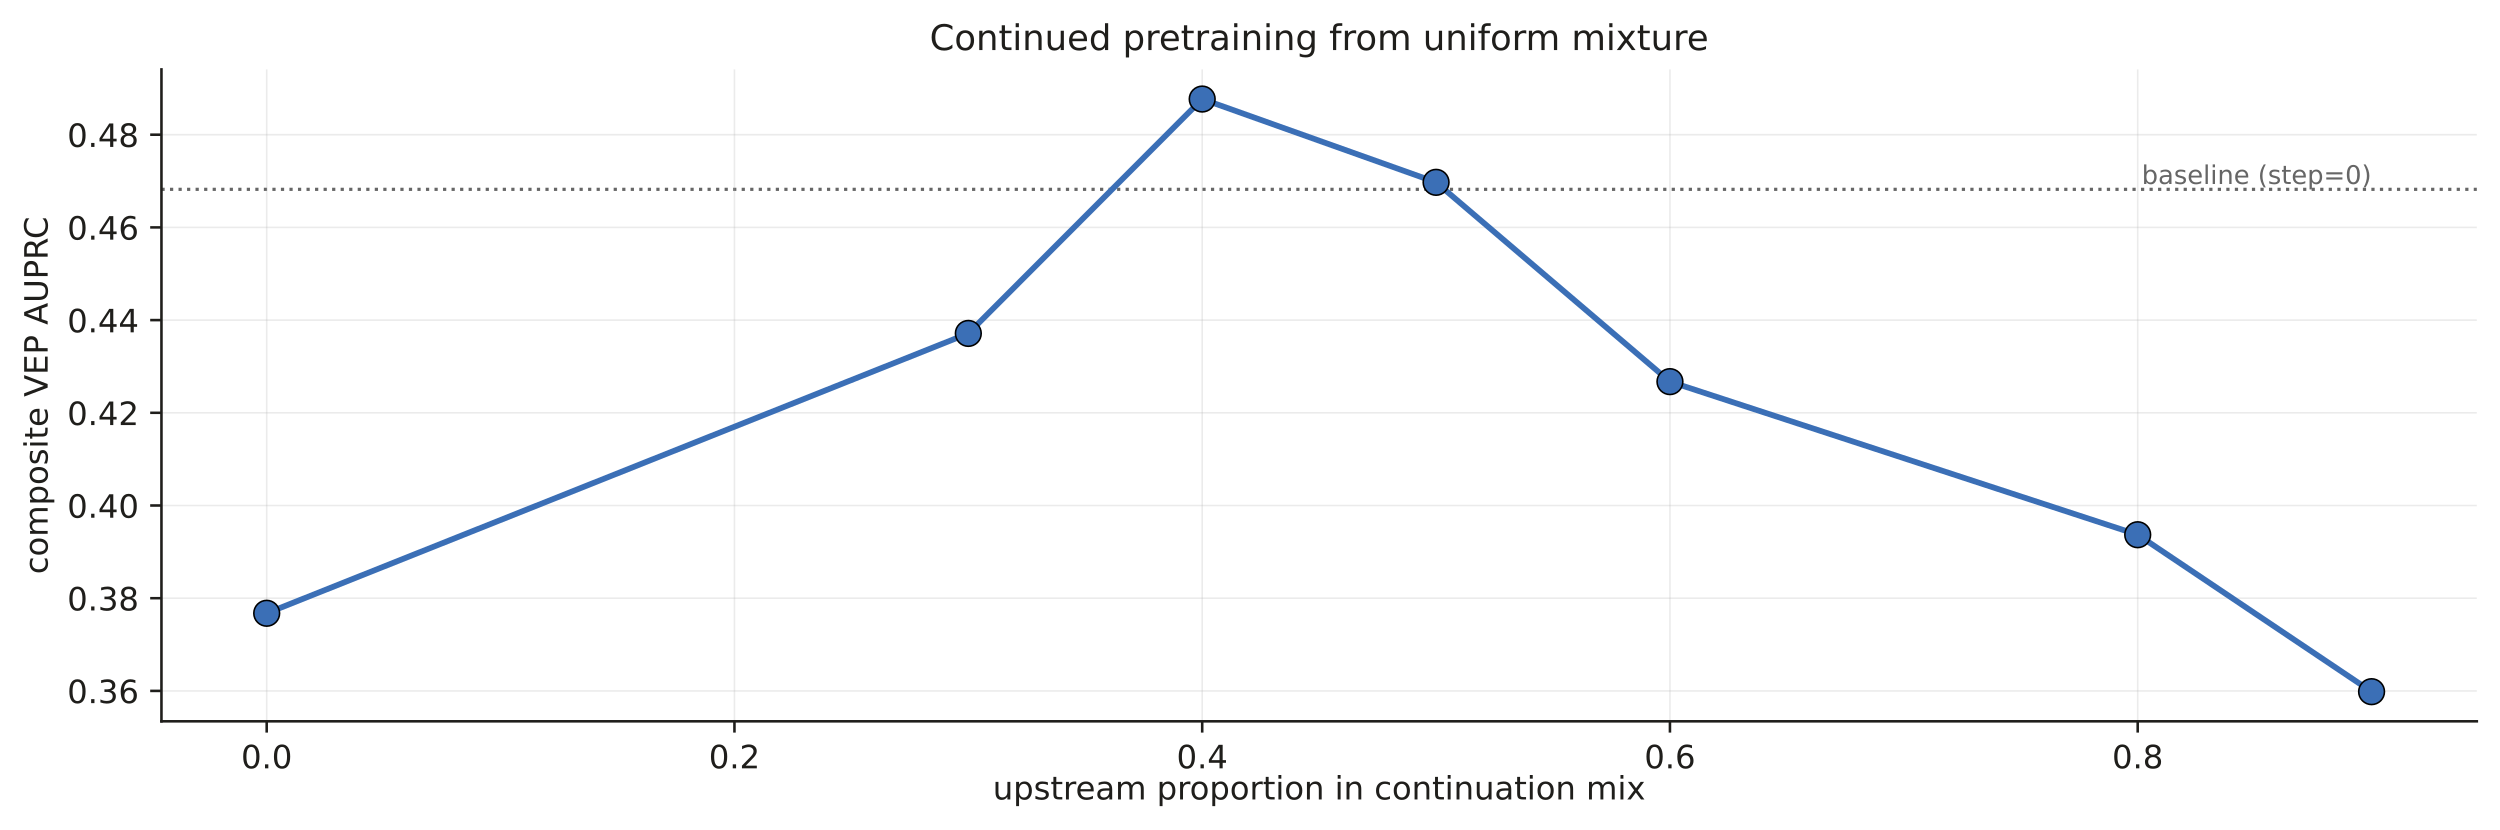
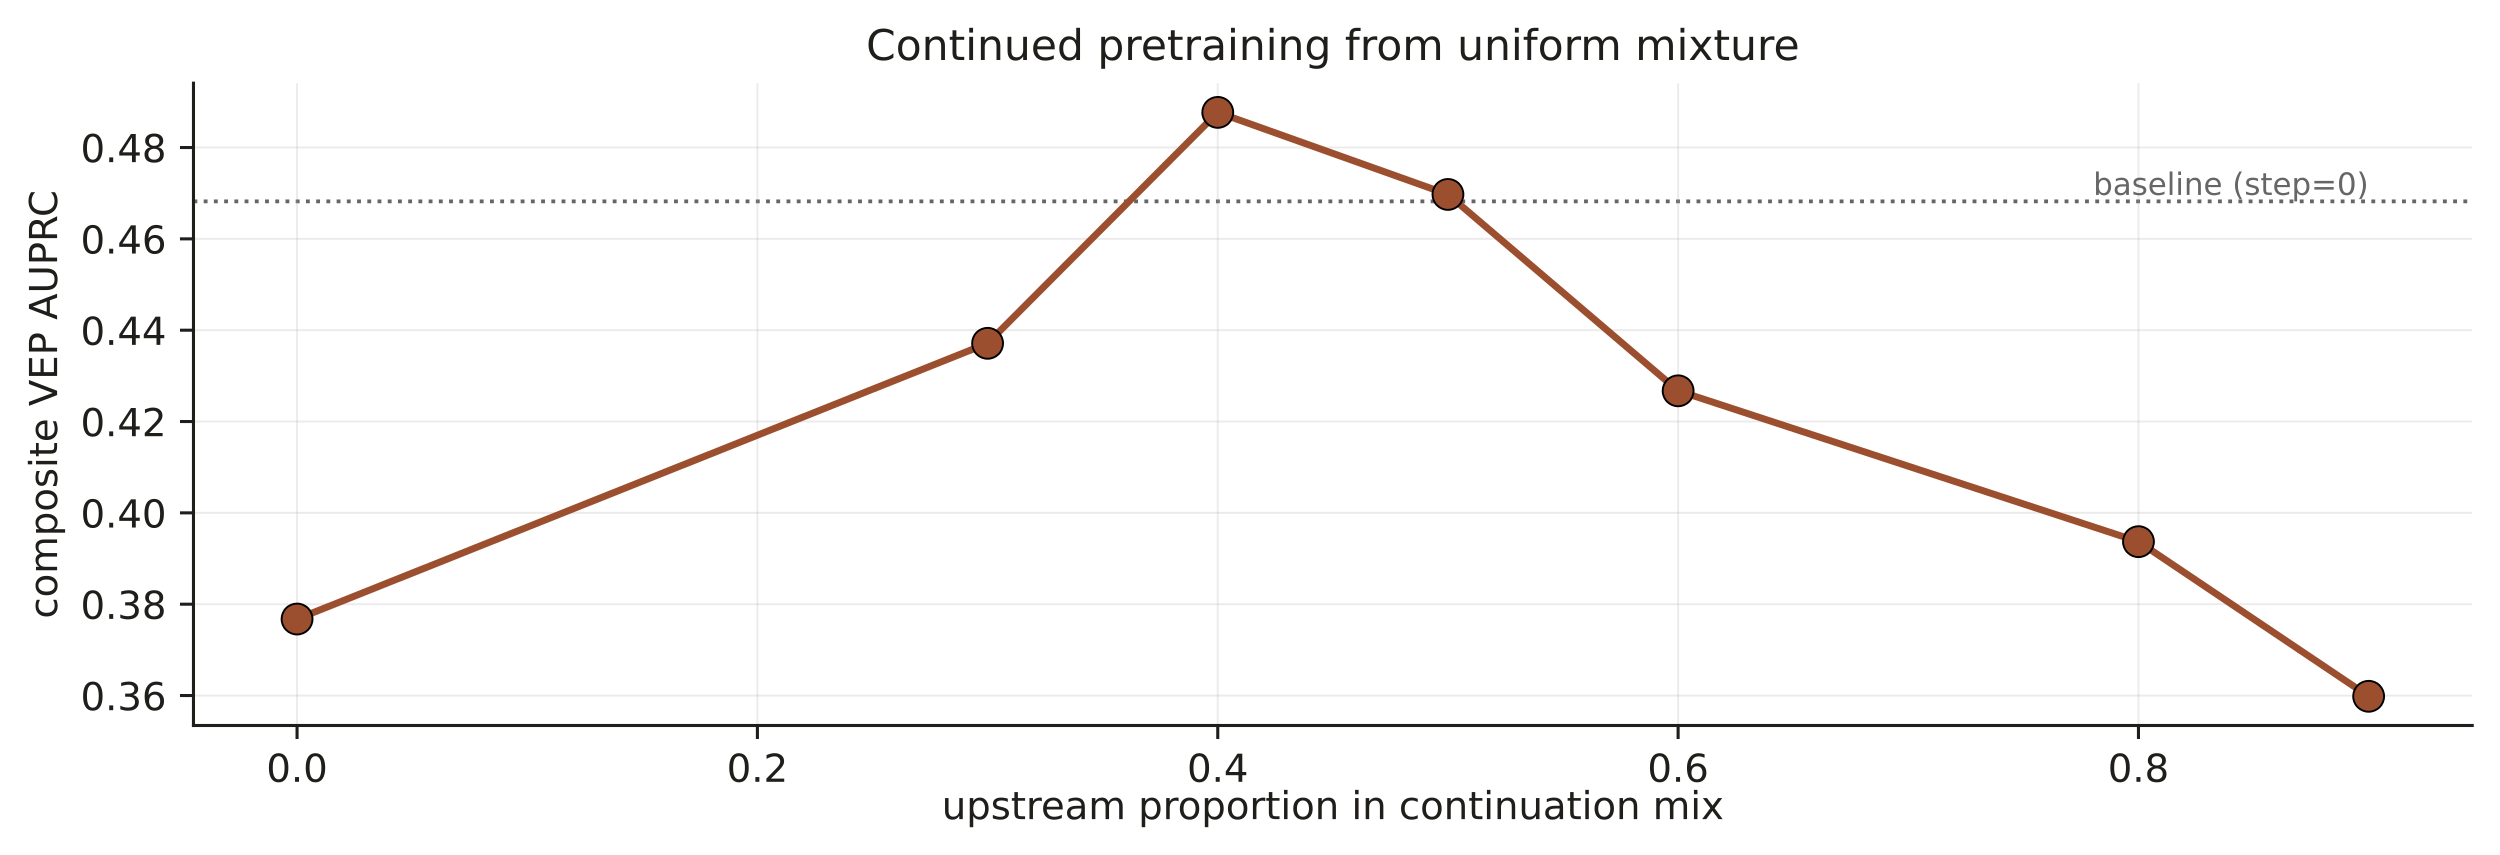
- <svg xmlns="http://www.w3.org/2000/svg" xmlns:xlink="http://www.w3.org/1999/xlink" width="776.444pt" height="257.579pt" viewBox="0 0 776.444 257.579" version="1.1">
+ <svg xmlns="http://www.w3.org/2000/svg" xmlns:xlink="http://www.w3.org/1999/xlink" width="647.938pt" height="221.585pt" viewBox="0 0 647.938 221.585" version="1.1">
  <defs>
    <style type="text/css">*{stroke-linejoin: round; stroke-linecap: butt}</style>
  </defs>
  <g id="figure_1">
    <g id="patch_1">
-       <path d="M 0 257.579  L 776.444 257.579  L 776.444 0  L 0 0  L 0 257.579  z " style="fill: none" />
+       <path d="M 0 221.585  L 647.938 221.585  L 647.938 0  L 0 0  L 0 221.585  z " style="fill: none" />
    </g>
    <g id="axes_1">
      <g id="patch_2">
-         <path d="M 50.144 224.022  L 769.244 224.022  L 769.244 21.558  L 50.144 21.558  L 50.144 224.022  z " style="fill: none" />
+         <path d="M 50.144 188.029  L 640.738 188.029  L 640.738 21.558  L 50.144 21.558  L 50.144 188.029  z " style="fill: none" />
      </g>
      <g id="line2d_1">
-         <path d="M 50.144 58.81  L 769.244 58.81  " clip-path="url(#pb565b9f259)" style="fill: none; stroke-dasharray: 1,1.65; stroke-dashoffset: 0; stroke: #666666" />
+         <path d="M 50.144 52.188  L 640.738 52.188  " clip-path="url(#p32fe8d7439)" style="fill: none; stroke-dasharray: 1,1.65; stroke-dashoffset: 0; stroke: #666666" />
      </g>
      <g id="matplotlib.axis_1">
        <g id="xtick_1">
          <g id="line2d_2">
-             <path d="M 82.83 224.022  L 82.83 21.558  " clip-path="url(#pb565b9f259)" style="fill: none; stroke: #b0b0b0; stroke-opacity: 0.25; stroke-width: 0.5; stroke-linecap: square" />
+             <path d="M 76.989 188.029  L 76.989 21.558  " clip-path="url(#p32fe8d7439)" style="fill: none; stroke: #b0b0b0; stroke-opacity: 0.25; stroke-width: 0.5; stroke-linecap: square" />
          </g>
          <g id="line2d_3">
            <defs>
-               <path id="m74d2e5edd4" d="M 0 0  L 0 3.5  " style="stroke: #1f1e1b; stroke-width: 0.8" />
+               <path id="m47db26aa0d" d="M 0 0  L 0 3.5  " style="stroke: #1f1e1b; stroke-width: 0.8" />
            </defs>
            <g>
-               <use xlink:href="#m74d2e5edd4" x="82.83" y="224.022" style="fill: #1f1e1b; stroke: #1f1e1b; stroke-width: 0.8" />
+               <use xlink:href="#m47db26aa0d" x="76.989" y="188.029" style="fill: #1f1e1b; stroke: #1f1e1b; stroke-width: 0.8" />
            </g>
          </g>
          <g id="text_1">
-             <text style="font-size: 10px; font-family: 'DejaVu Sans', 'Bitstream Vera Sans', 'Computer Modern Sans Serif', 'Lucida Grande', 'Verdana', 'Geneva', 'Lucid', 'Arial', 'Helvetica', 'Avant Garde', sans-serif; text-anchor: middle; fill: #1f1e1b" x="82.83" y="238.621" transform="rotate(-0 82.83011 238.6207)">0.0</text>
+             <text style="font-size: 10px; font-family: 'DejaVu Sans', 'Bitstream Vera Sans', 'Computer Modern Sans Serif', 'Lucida Grande', 'Verdana', 'Geneva', 'Lucid', 'Arial', 'Helvetica', 'Avant Garde', sans-serif; text-anchor: middle; fill: #1f1e1b" x="76.989" y="202.627" transform="rotate(-0 76.98894 202.6271)">0.0</text>
          </g>
        </g>
        <g id="xtick_2">
          <g id="line2d_4">
-             <path d="M 228.103 224.022  L 228.103 21.558  " clip-path="url(#pb565b9f259)" style="fill: none; stroke: #b0b0b0; stroke-opacity: 0.25; stroke-width: 0.5; stroke-linecap: square" />
+             <path d="M 196.301 188.029  L 196.301 21.558  " clip-path="url(#p32fe8d7439)" style="fill: none; stroke: #b0b0b0; stroke-opacity: 0.25; stroke-width: 0.5; stroke-linecap: square" />
          </g>
          <g id="line2d_5">
            <g>
-               <use xlink:href="#m74d2e5edd4" x="228.103" y="224.022" style="fill: #1f1e1b; stroke: #1f1e1b; stroke-width: 0.8" />
+               <use xlink:href="#m47db26aa0d" x="196.301" y="188.029" style="fill: #1f1e1b; stroke: #1f1e1b; stroke-width: 0.8" />
            </g>
          </g>
          <g id="text_2">
-             <text style="font-size: 10px; font-family: 'DejaVu Sans', 'Bitstream Vera Sans', 'Computer Modern Sans Serif', 'Lucida Grande', 'Verdana', 'Geneva', 'Lucid', 'Arial', 'Helvetica', 'Avant Garde', sans-serif; text-anchor: middle; fill: #1f1e1b" x="228.103" y="238.621" transform="rotate(-0 228.1028 238.6207)">0.2</text>
+             <text style="font-size: 10px; font-family: 'DejaVu Sans', 'Bitstream Vera Sans', 'Computer Modern Sans Serif', 'Lucida Grande', 'Verdana', 'Geneva', 'Lucid', 'Arial', 'Helvetica', 'Avant Garde', sans-serif; text-anchor: middle; fill: #1f1e1b" x="196.301" y="202.627" transform="rotate(-0 196.3009 202.6271)">0.2</text>
          </g>
        </g>
        <g id="xtick_3">
          <g id="line2d_6">
-             <path d="M 373.376 224.022  L 373.376 21.558  " clip-path="url(#pb565b9f259)" style="fill: none; stroke: #b0b0b0; stroke-opacity: 0.25; stroke-width: 0.5; stroke-linecap: square" />
+             <path d="M 315.613 188.029  L 315.613 21.558  " clip-path="url(#p32fe8d7439)" style="fill: none; stroke: #b0b0b0; stroke-opacity: 0.25; stroke-width: 0.5; stroke-linecap: square" />
          </g>
          <g id="line2d_7">
            <g>
-               <use xlink:href="#m74d2e5edd4" x="373.376" y="224.022" style="fill: #1f1e1b; stroke: #1f1e1b; stroke-width: 0.8" />
+               <use xlink:href="#m47db26aa0d" x="315.613" y="188.029" style="fill: #1f1e1b; stroke: #1f1e1b; stroke-width: 0.8" />
            </g>
          </g>
          <g id="text_3">
-             <text style="font-size: 10px; font-family: 'DejaVu Sans', 'Bitstream Vera Sans', 'Computer Modern Sans Serif', 'Lucida Grande', 'Verdana', 'Geneva', 'Lucid', 'Arial', 'Helvetica', 'Avant Garde', sans-serif; text-anchor: middle; fill: #1f1e1b" x="373.376" y="238.621" transform="rotate(-0 373.3756 238.6207)">0.4</text>
+             <text style="font-size: 10px; font-family: 'DejaVu Sans', 'Bitstream Vera Sans', 'Computer Modern Sans Serif', 'Lucida Grande', 'Verdana', 'Geneva', 'Lucid', 'Arial', 'Helvetica', 'Avant Garde', sans-serif; text-anchor: middle; fill: #1f1e1b" x="315.613" y="202.627" transform="rotate(-0 315.6128 202.6271)">0.4</text>
          </g>
        </g>
        <g id="xtick_4">
          <g id="line2d_8">
-             <path d="M 518.648 224.022  L 518.648 21.558  " clip-path="url(#pb565b9f259)" style="fill: none; stroke: #b0b0b0; stroke-opacity: 0.25; stroke-width: 0.5; stroke-linecap: square" />
+             <path d="M 434.925 188.029  L 434.925 21.558  " clip-path="url(#p32fe8d7439)" style="fill: none; stroke: #b0b0b0; stroke-opacity: 0.25; stroke-width: 0.5; stroke-linecap: square" />
          </g>
          <g id="line2d_9">
            <g>
-               <use xlink:href="#m74d2e5edd4" x="518.648" y="224.022" style="fill: #1f1e1b; stroke: #1f1e1b; stroke-width: 0.8" />
+               <use xlink:href="#m47db26aa0d" x="434.925" y="188.029" style="fill: #1f1e1b; stroke: #1f1e1b; stroke-width: 0.8" />
            </g>
          </g>
          <g id="text_4">
-             <text style="font-size: 10px; font-family: 'DejaVu Sans', 'Bitstream Vera Sans', 'Computer Modern Sans Serif', 'Lucida Grande', 'Verdana', 'Geneva', 'Lucid', 'Arial', 'Helvetica', 'Avant Garde', sans-serif; text-anchor: middle; fill: #1f1e1b" x="518.648" y="238.621" transform="rotate(-0 518.6483 238.6207)">0.6</text>
+             <text style="font-size: 10px; font-family: 'DejaVu Sans', 'Bitstream Vera Sans', 'Computer Modern Sans Serif', 'Lucida Grande', 'Verdana', 'Geneva', 'Lucid', 'Arial', 'Helvetica', 'Avant Garde', sans-serif; text-anchor: middle; fill: #1f1e1b" x="434.925" y="202.627" transform="rotate(-0 434.9248 202.6271)">0.6</text>
          </g>
        </g>
        <g id="xtick_5">
          <g id="line2d_10">
-             <path d="M 663.921 224.022  L 663.921 21.558  " clip-path="url(#pb565b9f259)" style="fill: none; stroke: #b0b0b0; stroke-opacity: 0.25; stroke-width: 0.5; stroke-linecap: square" />
+             <path d="M 554.237 188.029  L 554.237 21.558  " clip-path="url(#p32fe8d7439)" style="fill: none; stroke: #b0b0b0; stroke-opacity: 0.25; stroke-width: 0.5; stroke-linecap: square" />
          </g>
          <g id="line2d_11">
            <g>
-               <use xlink:href="#m74d2e5edd4" x="663.921" y="224.022" style="fill: #1f1e1b; stroke: #1f1e1b; stroke-width: 0.8" />
+               <use xlink:href="#m47db26aa0d" x="554.237" y="188.029" style="fill: #1f1e1b; stroke: #1f1e1b; stroke-width: 0.8" />
            </g>
          </g>
          <g id="text_5">
-             <text style="font-size: 10px; font-family: 'DejaVu Sans', 'Bitstream Vera Sans', 'Computer Modern Sans Serif', 'Lucida Grande', 'Verdana', 'Geneva', 'Lucid', 'Arial', 'Helvetica', 'Avant Garde', sans-serif; text-anchor: middle; fill: #1f1e1b" x="663.921" y="238.621" transform="rotate(-0 663.921 238.6207)">0.8</text>
+             <text style="font-size: 10px; font-family: 'DejaVu Sans', 'Bitstream Vera Sans', 'Computer Modern Sans Serif', 'Lucida Grande', 'Verdana', 'Geneva', 'Lucid', 'Arial', 'Helvetica', 'Avant Garde', sans-serif; text-anchor: middle; fill: #1f1e1b" x="554.237" y="202.627" transform="rotate(-0 554.2368 202.6271)">0.8</text>
          </g>
        </g>
        <g id="text_6">
-           <text style="font-size: 10px; font-family: 'DejaVu Sans', 'Bitstream Vera Sans', 'Computer Modern Sans Serif', 'Lucida Grande', 'Verdana', 'Geneva', 'Lucid', 'Arial', 'Helvetica', 'Avant Garde', sans-serif; text-anchor: middle; fill: #1f1e1b" x="409.694" y="248.299" transform="rotate(-0 409.6938 248.2988)">upstream proportion in continuation mix</text>
+           <text style="font-size: 10px; font-family: 'DejaVu Sans', 'Bitstream Vera Sans', 'Computer Modern Sans Serif', 'Lucida Grande', 'Verdana', 'Geneva', 'Lucid', 'Arial', 'Helvetica', 'Avant Garde', sans-serif; text-anchor: middle; fill: #1f1e1b" x="345.441" y="212.305" transform="rotate(-0 345.4408 212.3052)">upstream proportion in continuation mix</text>
        </g>
      </g>
      <g id="matplotlib.axis_2">
        <g id="ytick_1">
          <g id="line2d_12">
-             <path d="M 50.144 214.581  L 769.244 214.581  " clip-path="url(#pb565b9f259)" style="fill: none; stroke: #b0b0b0; stroke-opacity: 0.25; stroke-width: 0.5; stroke-linecap: square" />
+             <path d="M 50.144 180.266  L 640.738 180.266  " clip-path="url(#p32fe8d7439)" style="fill: none; stroke: #b0b0b0; stroke-opacity: 0.25; stroke-width: 0.5; stroke-linecap: square" />
          </g>
          <g id="line2d_13">
            <defs>
-               <path id="m5940deb878" d="M 0 0  L -3.5 0  " style="stroke: #1f1e1b; stroke-width: 0.8" />
+               <path id="m331ac80907" d="M 0 0  L -3.5 0  " style="stroke: #1f1e1b; stroke-width: 0.8" />
            </defs>
            <g>
-               <use xlink:href="#m5940deb878" x="50.144" y="214.581" style="fill: #1f1e1b; stroke: #1f1e1b; stroke-width: 0.8" />
+               <use xlink:href="#m331ac80907" x="50.144" y="180.266" style="fill: #1f1e1b; stroke: #1f1e1b; stroke-width: 0.8" />
            </g>
          </g>
          <g id="text_7">
-             <text style="font-size: 10px; font-family: 'DejaVu Sans', 'Bitstream Vera Sans', 'Computer Modern Sans Serif', 'Lucida Grande', 'Verdana', 'Geneva', 'Lucid', 'Arial', 'Helvetica', 'Avant Garde', sans-serif; text-anchor: end; fill: #1f1e1b" x="43.144" y="218.38" transform="rotate(-0 43.14375 218.38)">0.36</text>
+             <text style="font-size: 10px; font-family: 'DejaVu Sans', 'Bitstream Vera Sans', 'Computer Modern Sans Serif', 'Lucida Grande', 'Verdana', 'Geneva', 'Lucid', 'Arial', 'Helvetica', 'Avant Garde', sans-serif; text-anchor: end; fill: #1f1e1b" x="43.144" y="184.065" transform="rotate(-0 43.14375 184.0649)">0.36</text>
          </g>
        </g>
        <g id="ytick_2">
          <g id="line2d_14">
-             <path d="M 50.144 185.79  L 769.244 185.79  " clip-path="url(#pb565b9f259)" style="fill: none; stroke: #b0b0b0; stroke-opacity: 0.25; stroke-width: 0.5; stroke-linecap: square" />
+             <path d="M 50.144 156.593  L 640.738 156.593  " clip-path="url(#p32fe8d7439)" style="fill: none; stroke: #b0b0b0; stroke-opacity: 0.25; stroke-width: 0.5; stroke-linecap: square" />
          </g>
          <g id="line2d_15">
            <g>
-               <use xlink:href="#m5940deb878" x="50.144" y="185.79" style="fill: #1f1e1b; stroke: #1f1e1b; stroke-width: 0.8" />
+               <use xlink:href="#m331ac80907" x="50.144" y="156.593" style="fill: #1f1e1b; stroke: #1f1e1b; stroke-width: 0.8" />
            </g>
          </g>
          <g id="text_8">
-             <text style="font-size: 10px; font-family: 'DejaVu Sans', 'Bitstream Vera Sans', 'Computer Modern Sans Serif', 'Lucida Grande', 'Verdana', 'Geneva', 'Lucid', 'Arial', 'Helvetica', 'Avant Garde', sans-serif; text-anchor: end; fill: #1f1e1b" x="43.144" y="189.589" transform="rotate(-0 43.14375 189.5892)">0.38</text>
+             <text style="font-size: 10px; font-family: 'DejaVu Sans', 'Bitstream Vera Sans', 'Computer Modern Sans Serif', 'Lucida Grande', 'Verdana', 'Geneva', 'Lucid', 'Arial', 'Helvetica', 'Avant Garde', sans-serif; text-anchor: end; fill: #1f1e1b" x="43.144" y="160.392" transform="rotate(-0 43.14375 160.3924)">0.38</text>
          </g>
        </g>
        <g id="ytick_3">
          <g id="line2d_16">
-             <path d="M 50.144 156.999  L 769.244 156.999  " clip-path="url(#pb565b9f259)" style="fill: none; stroke: #b0b0b0; stroke-opacity: 0.25; stroke-width: 0.5; stroke-linecap: square" />
+             <path d="M 50.144 132.921  L 640.738 132.921  " clip-path="url(#p32fe8d7439)" style="fill: none; stroke: #b0b0b0; stroke-opacity: 0.25; stroke-width: 0.5; stroke-linecap: square" />
          </g>
          <g id="line2d_17">
            <g>
-               <use xlink:href="#m5940deb878" x="50.144" y="156.999" style="fill: #1f1e1b; stroke: #1f1e1b; stroke-width: 0.8" />
+               <use xlink:href="#m331ac80907" x="50.144" y="132.921" style="fill: #1f1e1b; stroke: #1f1e1b; stroke-width: 0.8" />
            </g>
          </g>
          <g id="text_9">
-             <text style="font-size: 10px; font-family: 'DejaVu Sans', 'Bitstream Vera Sans', 'Computer Modern Sans Serif', 'Lucida Grande', 'Verdana', 'Geneva', 'Lucid', 'Arial', 'Helvetica', 'Avant Garde', sans-serif; text-anchor: end; fill: #1f1e1b" x="43.144" y="160.798" transform="rotate(-0 43.14375 160.7983)">0.40</text>
+             <text style="font-size: 10px; font-family: 'DejaVu Sans', 'Bitstream Vera Sans', 'Computer Modern Sans Serif', 'Lucida Grande', 'Verdana', 'Geneva', 'Lucid', 'Arial', 'Helvetica', 'Avant Garde', sans-serif; text-anchor: end; fill: #1f1e1b" x="43.144" y="136.72" transform="rotate(-0 43.14375 136.72)">0.40</text>
          </g>
        </g>
        <g id="ytick_4">
          <g id="line2d_18">
-             <path d="M 50.144 128.208  L 769.244 128.208  " clip-path="url(#pb565b9f259)" style="fill: none; stroke: #b0b0b0; stroke-opacity: 0.25; stroke-width: 0.5; stroke-linecap: square" />
+             <path d="M 50.144 109.248  L 640.738 109.248  " clip-path="url(#p32fe8d7439)" style="fill: none; stroke: #b0b0b0; stroke-opacity: 0.25; stroke-width: 0.5; stroke-linecap: square" />
          </g>
          <g id="line2d_19">
            <g>
-               <use xlink:href="#m5940deb878" x="50.144" y="128.208" style="fill: #1f1e1b; stroke: #1f1e1b; stroke-width: 0.8" />
+               <use xlink:href="#m331ac80907" x="50.144" y="109.248" style="fill: #1f1e1b; stroke: #1f1e1b; stroke-width: 0.8" />
            </g>
          </g>
          <g id="text_10">
-             <text style="font-size: 10px; font-family: 'DejaVu Sans', 'Bitstream Vera Sans', 'Computer Modern Sans Serif', 'Lucida Grande', 'Verdana', 'Geneva', 'Lucid', 'Arial', 'Helvetica', 'Avant Garde', sans-serif; text-anchor: end; fill: #1f1e1b" x="43.144" y="132.007" transform="rotate(-0 43.14375 132.0075)">0.42</text>
+             <text style="font-size: 10px; font-family: 'DejaVu Sans', 'Bitstream Vera Sans', 'Computer Modern Sans Serif', 'Lucida Grande', 'Verdana', 'Geneva', 'Lucid', 'Arial', 'Helvetica', 'Avant Garde', sans-serif; text-anchor: end; fill: #1f1e1b" x="43.144" y="113.047" transform="rotate(-0 43.14375 113.0475)">0.42</text>
          </g>
        </g>
        <g id="ytick_5">
          <g id="line2d_20">
-             <path d="M 50.144 99.417  L 769.244 99.417  " clip-path="url(#pb565b9f259)" style="fill: none; stroke: #b0b0b0; stroke-opacity: 0.25; stroke-width: 0.5; stroke-linecap: square" />
+             <path d="M 50.144 85.576  L 640.738 85.576  " clip-path="url(#p32fe8d7439)" style="fill: none; stroke: #b0b0b0; stroke-opacity: 0.25; stroke-width: 0.5; stroke-linecap: square" />
          </g>
          <g id="line2d_21">
            <g>
-               <use xlink:href="#m5940deb878" x="50.144" y="99.417" style="fill: #1f1e1b; stroke: #1f1e1b; stroke-width: 0.8" />
+               <use xlink:href="#m331ac80907" x="50.144" y="85.576" style="fill: #1f1e1b; stroke: #1f1e1b; stroke-width: 0.8" />
            </g>
          </g>
          <g id="text_11">
-             <text style="font-size: 10px; font-family: 'DejaVu Sans', 'Bitstream Vera Sans', 'Computer Modern Sans Serif', 'Lucida Grande', 'Verdana', 'Geneva', 'Lucid', 'Arial', 'Helvetica', 'Avant Garde', sans-serif; text-anchor: end; fill: #1f1e1b" x="43.144" y="103.217" transform="rotate(-0 43.14375 103.2166)">0.44</text>
+             <text style="font-size: 10px; font-family: 'DejaVu Sans', 'Bitstream Vera Sans', 'Computer Modern Sans Serif', 'Lucida Grande', 'Verdana', 'Geneva', 'Lucid', 'Arial', 'Helvetica', 'Avant Garde', sans-serif; text-anchor: end; fill: #1f1e1b" x="43.144" y="89.375" transform="rotate(-0 43.14375 89.37501)">0.44</text>
          </g>
        </g>
        <g id="ytick_6">
          <g id="line2d_22">
-             <path d="M 50.144 70.627  L 769.244 70.627  " clip-path="url(#pb565b9f259)" style="fill: none; stroke: #b0b0b0; stroke-opacity: 0.25; stroke-width: 0.5; stroke-linecap: square" />
+             <path d="M 50.144 61.903  L 640.738 61.903  " clip-path="url(#p32fe8d7439)" style="fill: none; stroke: #b0b0b0; stroke-opacity: 0.25; stroke-width: 0.5; stroke-linecap: square" />
          </g>
          <g id="line2d_23">
            <g>
-               <use xlink:href="#m5940deb878" x="50.144" y="70.627" style="fill: #1f1e1b; stroke: #1f1e1b; stroke-width: 0.8" />
+               <use xlink:href="#m331ac80907" x="50.144" y="61.903" style="fill: #1f1e1b; stroke: #1f1e1b; stroke-width: 0.8" />
            </g>
          </g>
          <g id="text_12">
-             <text style="font-size: 10px; font-family: 'DejaVu Sans', 'Bitstream Vera Sans', 'Computer Modern Sans Serif', 'Lucida Grande', 'Verdana', 'Geneva', 'Lucid', 'Arial', 'Helvetica', 'Avant Garde', sans-serif; text-anchor: end; fill: #1f1e1b" x="43.144" y="74.426" transform="rotate(-0 43.14375 74.42579)">0.46</text>
+             <text style="font-size: 10px; font-family: 'DejaVu Sans', 'Bitstream Vera Sans', 'Computer Modern Sans Serif', 'Lucida Grande', 'Verdana', 'Geneva', 'Lucid', 'Arial', 'Helvetica', 'Avant Garde', sans-serif; text-anchor: end; fill: #1f1e1b" x="43.144" y="65.703" transform="rotate(-0 43.14375 65.70253)">0.46</text>
          </g>
        </g>
        <g id="ytick_7">
          <g id="line2d_24">
-             <path d="M 50.144 41.836  L 769.244 41.836  " clip-path="url(#pb565b9f259)" style="fill: none; stroke: #b0b0b0; stroke-opacity: 0.25; stroke-width: 0.5; stroke-linecap: square" />
+             <path d="M 50.144 38.231  L 640.738 38.231  " clip-path="url(#p32fe8d7439)" style="fill: none; stroke: #b0b0b0; stroke-opacity: 0.25; stroke-width: 0.5; stroke-linecap: square" />
          </g>
          <g id="line2d_25">
            <g>
-               <use xlink:href="#m5940deb878" x="50.144" y="41.836" style="fill: #1f1e1b; stroke: #1f1e1b; stroke-width: 0.8" />
+               <use xlink:href="#m331ac80907" x="50.144" y="38.231" style="fill: #1f1e1b; stroke: #1f1e1b; stroke-width: 0.8" />
            </g>
          </g>
          <g id="text_13">
-             <text style="font-size: 10px; font-family: 'DejaVu Sans', 'Bitstream Vera Sans', 'Computer Modern Sans Serif', 'Lucida Grande', 'Verdana', 'Geneva', 'Lucid', 'Arial', 'Helvetica', 'Avant Garde', sans-serif; text-anchor: end; fill: #1f1e1b" x="43.144" y="45.635" transform="rotate(-0 43.14375 45.63493)">0.48</text>
+             <text style="font-size: 10px; font-family: 'DejaVu Sans', 'Bitstream Vera Sans', 'Computer Modern Sans Serif', 'Lucida Grande', 'Verdana', 'Geneva', 'Lucid', 'Arial', 'Helvetica', 'Avant Garde', sans-serif; text-anchor: end; fill: #1f1e1b" x="43.144" y="42.03" transform="rotate(-0 43.14375 42.03006)">0.48</text>
          </g>
        </g>
        <g id="text_14">
-           <text style="font-size: 10px; font-family: 'DejaVu Sans', 'Bitstream Vera Sans', 'Computer Modern Sans Serif', 'Lucida Grande', 'Verdana', 'Geneva', 'Lucid', 'Arial', 'Helvetica', 'Avant Garde', sans-serif; text-anchor: middle; fill: #1f1e1b" x="14.798" y="122.79" transform="rotate(-90 14.79844 122.7903)">composite VEP AUPRC</text>
+           <text style="font-size: 10px; font-family: 'DejaVu Sans', 'Bitstream Vera Sans', 'Computer Modern Sans Serif', 'Lucida Grande', 'Verdana', 'Geneva', 'Lucid', 'Arial', 'Helvetica', 'Avant Garde', sans-serif; text-anchor: middle; fill: #1f1e1b" x="14.798" y="104.793" transform="rotate(-90 14.79844 104.7935)">composite VEP AUPRC</text>
        </g>
      </g>
      <g id="patch_3">
-         <path d="M 50.144 224.022  L 50.144 21.558  " style="fill: none; stroke: #1f1e1b; stroke-width: 0.8; stroke-linejoin: miter; stroke-linecap: square" />
+         <path d="M 50.144 188.029  L 50.144 21.558  " style="fill: none; stroke: #1f1e1b; stroke-width: 0.8; stroke-linejoin: miter; stroke-linecap: square" />
      </g>
      <g id="patch_4">
-         <path d="M 50.144 224.022  L 769.244 224.022  " style="fill: none; stroke: #1f1e1b; stroke-width: 0.8; stroke-linejoin: miter; stroke-linecap: square" />
+         <path d="M 50.144 188.029  L 640.738 188.029  " style="fill: none; stroke: #1f1e1b; stroke-width: 0.8; stroke-linejoin: miter; stroke-linecap: square" />
      </g>
      <g id="text_15">
-         <text style="font-size: 8px; font-family: 'DejaVu Sans', 'Bitstream Vera Sans', 'Computer Modern Sans Serif', 'Lucida Grande', 'Verdana', 'Geneva', 'Lucid', 'Arial', 'Helvetica', 'Avant Garde', sans-serif; text-anchor: end; fill: #666666" x="736.557" y="57.146" transform="rotate(-0 736.5574 57.14629)">baseline (step=0)  </text>
+         <text style="font-size: 8px; font-family: 'DejaVu Sans', 'Bitstream Vera Sans', 'Computer Modern Sans Serif', 'Lucida Grande', 'Verdana', 'Geneva', 'Lucid', 'Arial', 'Helvetica', 'Avant Garde', sans-serif; text-anchor: end; fill: #666666" x="613.893" y="50.524" transform="rotate(-0 613.8927 50.52375)">baseline (step=0)  </text>
      </g>
      <g id="line2d_26">
-         <path d="M 82.83 190.466  L 300.739 103.553  L 373.376 30.761  L 446.012 56.627  L 518.648 118.529  L 663.921 166.076  L 736.557 214.819  " clip-path="url(#pb565b9f259)" style="fill: none; stroke: #3b6fb6; stroke-width: 1.8; stroke-linecap: square" />
+         <path d="M 76.989 160.438  L 255.957 88.976  L 315.613 29.125  L 375.269 50.392  L 434.925 101.29  L 554.237 140.384  L 613.893 180.462  " clip-path="url(#p32fe8d7439)" style="fill: none; stroke: #9c4f2f; stroke-width: 1.8; stroke-linecap: square" />
        <defs>
-           <path id="m2676ee4bad" d="M 0 4  C 1.061 4 2.078 3.579 2.828 2.828  C 3.579 2.078 4 1.061 4 0  C 4 -1.061 3.579 -2.078 2.828 -2.828  C 2.078 -3.579 1.061 -4 0 -4  C -1.061 -4 -2.078 -3.579 -2.828 -2.828  C -3.579 -2.078 -4 -1.061 -4 0  C -4 1.061 -3.579 2.078 -2.828 2.828  C -2.078 3.579 -1.061 4 0 4  z " style="stroke: #000000; stroke-width: 0.5" />
+           <path id="m0016637d55" d="M 0 4  C 1.061 4 2.078 3.579 2.828 2.828  C 3.579 2.078 4 1.061 4 0  C 4 -1.061 3.579 -2.078 2.828 -2.828  C 2.078 -3.579 1.061 -4 0 -4  C -1.061 -4 -2.078 -3.579 -2.828 -2.828  C -3.579 -2.078 -4 -1.061 -4 0  C -4 1.061 -3.579 2.078 -2.828 2.828  C -2.078 3.579 -1.061 4 0 4  z " style="stroke: #000000; stroke-width: 0.5" />
        </defs>
-         <g clip-path="url(#pb565b9f259)">
-           <use xlink:href="#m2676ee4bad" x="82.83" y="190.466" style="fill: #3b6fb6; stroke: #000000; stroke-width: 0.5" />
-           <use xlink:href="#m2676ee4bad" x="300.739" y="103.553" style="fill: #3b6fb6; stroke: #000000; stroke-width: 0.5" />
-           <use xlink:href="#m2676ee4bad" x="373.376" y="30.761" style="fill: #3b6fb6; stroke: #000000; stroke-width: 0.5" />
-           <use xlink:href="#m2676ee4bad" x="446.012" y="56.627" style="fill: #3b6fb6; stroke: #000000; stroke-width: 0.5" />
-           <use xlink:href="#m2676ee4bad" x="518.648" y="118.529" style="fill: #3b6fb6; stroke: #000000; stroke-width: 0.5" />
-           <use xlink:href="#m2676ee4bad" x="663.921" y="166.076" style="fill: #3b6fb6; stroke: #000000; stroke-width: 0.5" />
-           <use xlink:href="#m2676ee4bad" x="736.557" y="214.819" style="fill: #3b6fb6; stroke: #000000; stroke-width: 0.5" />
+         <g clip-path="url(#p32fe8d7439)">
+           <use xlink:href="#m0016637d55" x="76.989" y="160.438" style="fill: #9c4f2f; stroke: #000000; stroke-width: 0.5" />
+           <use xlink:href="#m0016637d55" x="255.957" y="88.976" style="fill: #9c4f2f; stroke: #000000; stroke-width: 0.5" />
+           <use xlink:href="#m0016637d55" x="315.613" y="29.125" style="fill: #9c4f2f; stroke: #000000; stroke-width: 0.5" />
+           <use xlink:href="#m0016637d55" x="375.269" y="50.392" style="fill: #9c4f2f; stroke: #000000; stroke-width: 0.5" />
+           <use xlink:href="#m0016637d55" x="434.925" y="101.29" style="fill: #9c4f2f; stroke: #000000; stroke-width: 0.5" />
+           <use xlink:href="#m0016637d55" x="554.237" y="140.384" style="fill: #9c4f2f; stroke: #000000; stroke-width: 0.5" />
+           <use xlink:href="#m0016637d55" x="613.893" y="180.462" style="fill: #9c4f2f; stroke: #000000; stroke-width: 0.5" />
        </g>
      </g>
      <g id="text_16">
-         <text style="font-size: 11px; font-family: 'DejaVu Sans', 'Bitstream Vera Sans', 'Computer Modern Sans Serif', 'Lucida Grande', 'Verdana', 'Geneva', 'Lucid', 'Arial', 'Helvetica', 'Avant Garde', sans-serif; text-anchor: middle; fill: #1f1e1b" x="409.694" y="15.558" transform="rotate(-0 409.6938 15.55828)">Continued pretraining from uniform mixture</text>
+         <text style="font-size: 11px; font-family: 'DejaVu Sans', 'Bitstream Vera Sans', 'Computer Modern Sans Serif', 'Lucida Grande', 'Verdana', 'Geneva', 'Lucid', 'Arial', 'Helvetica', 'Avant Garde', sans-serif; text-anchor: middle; fill: #1f1e1b" x="345.441" y="15.558" transform="rotate(-0 345.4408 15.55828)">Continued pretraining from uniform mixture</text>
      </g>
    </g>
  </g>
  <defs>
-     <clipPath id="pb565b9f259">
-       <rect x="50.144" y="21.558" width="719.1" height="202.464" />
+     <clipPath id="p32fe8d7439">
+       <rect x="50.144" y="21.558" width="590.594" height="166.47" />
    </clipPath>
  </defs>
</svg>
